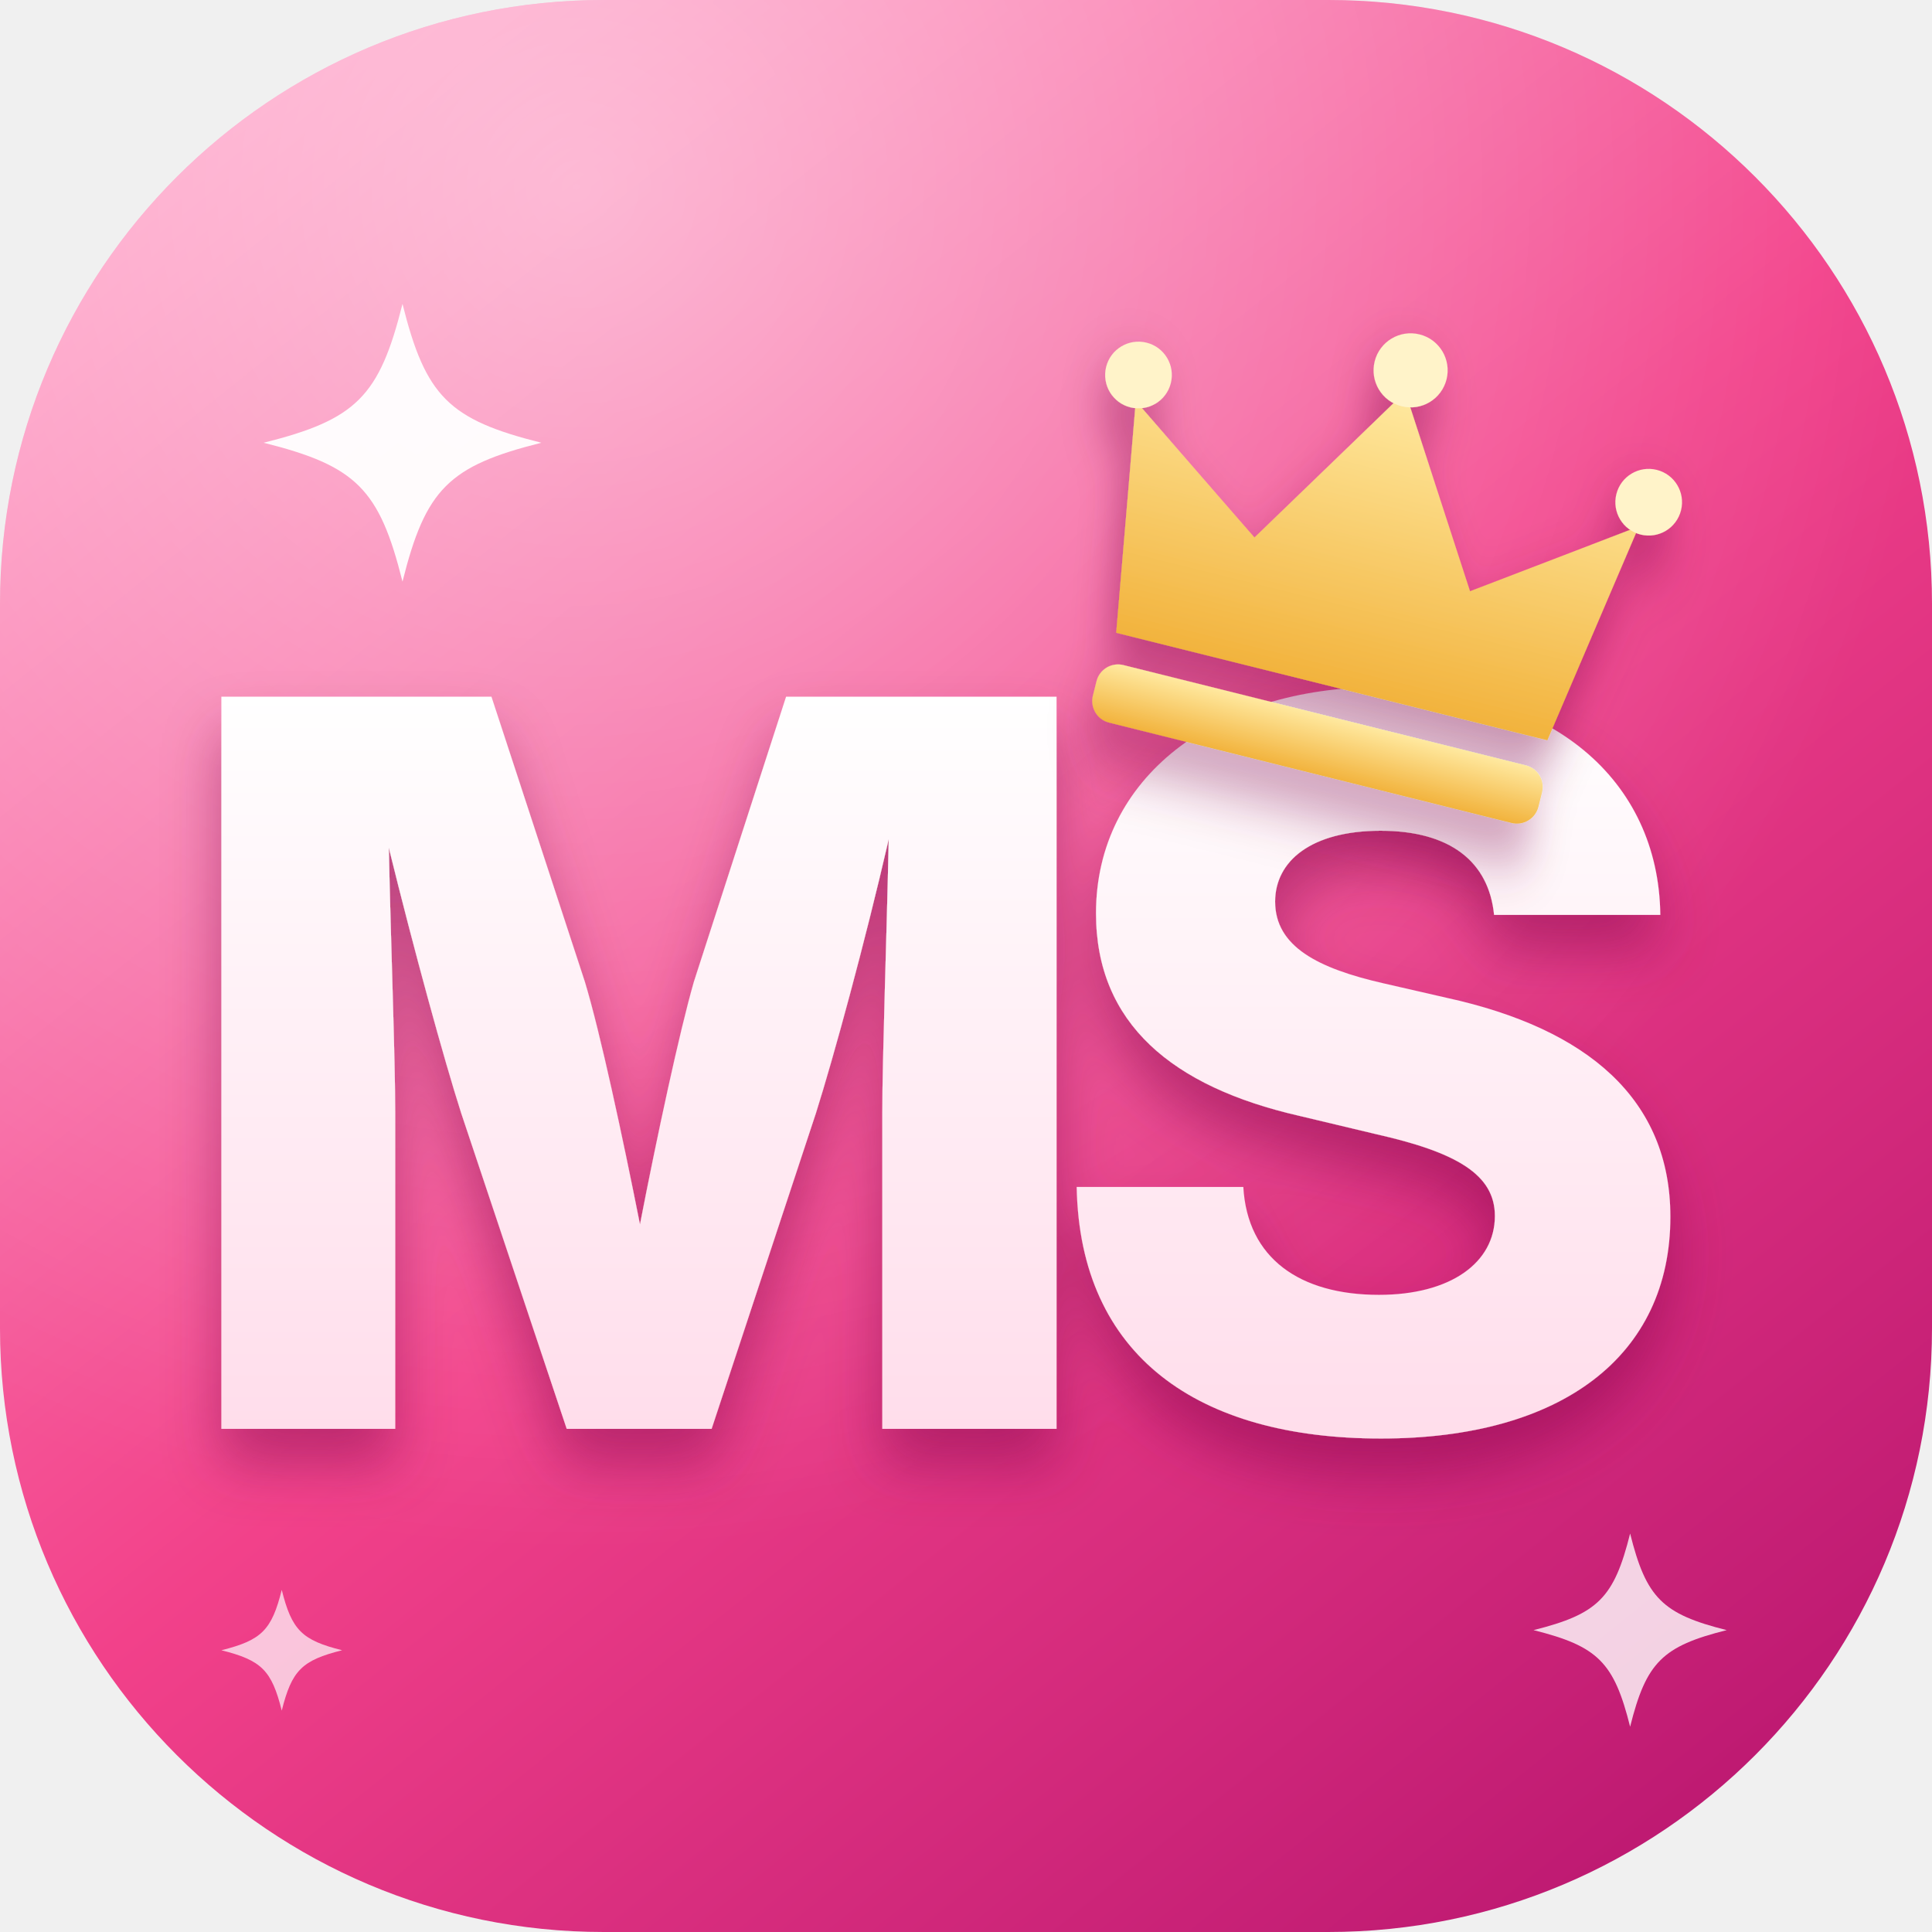
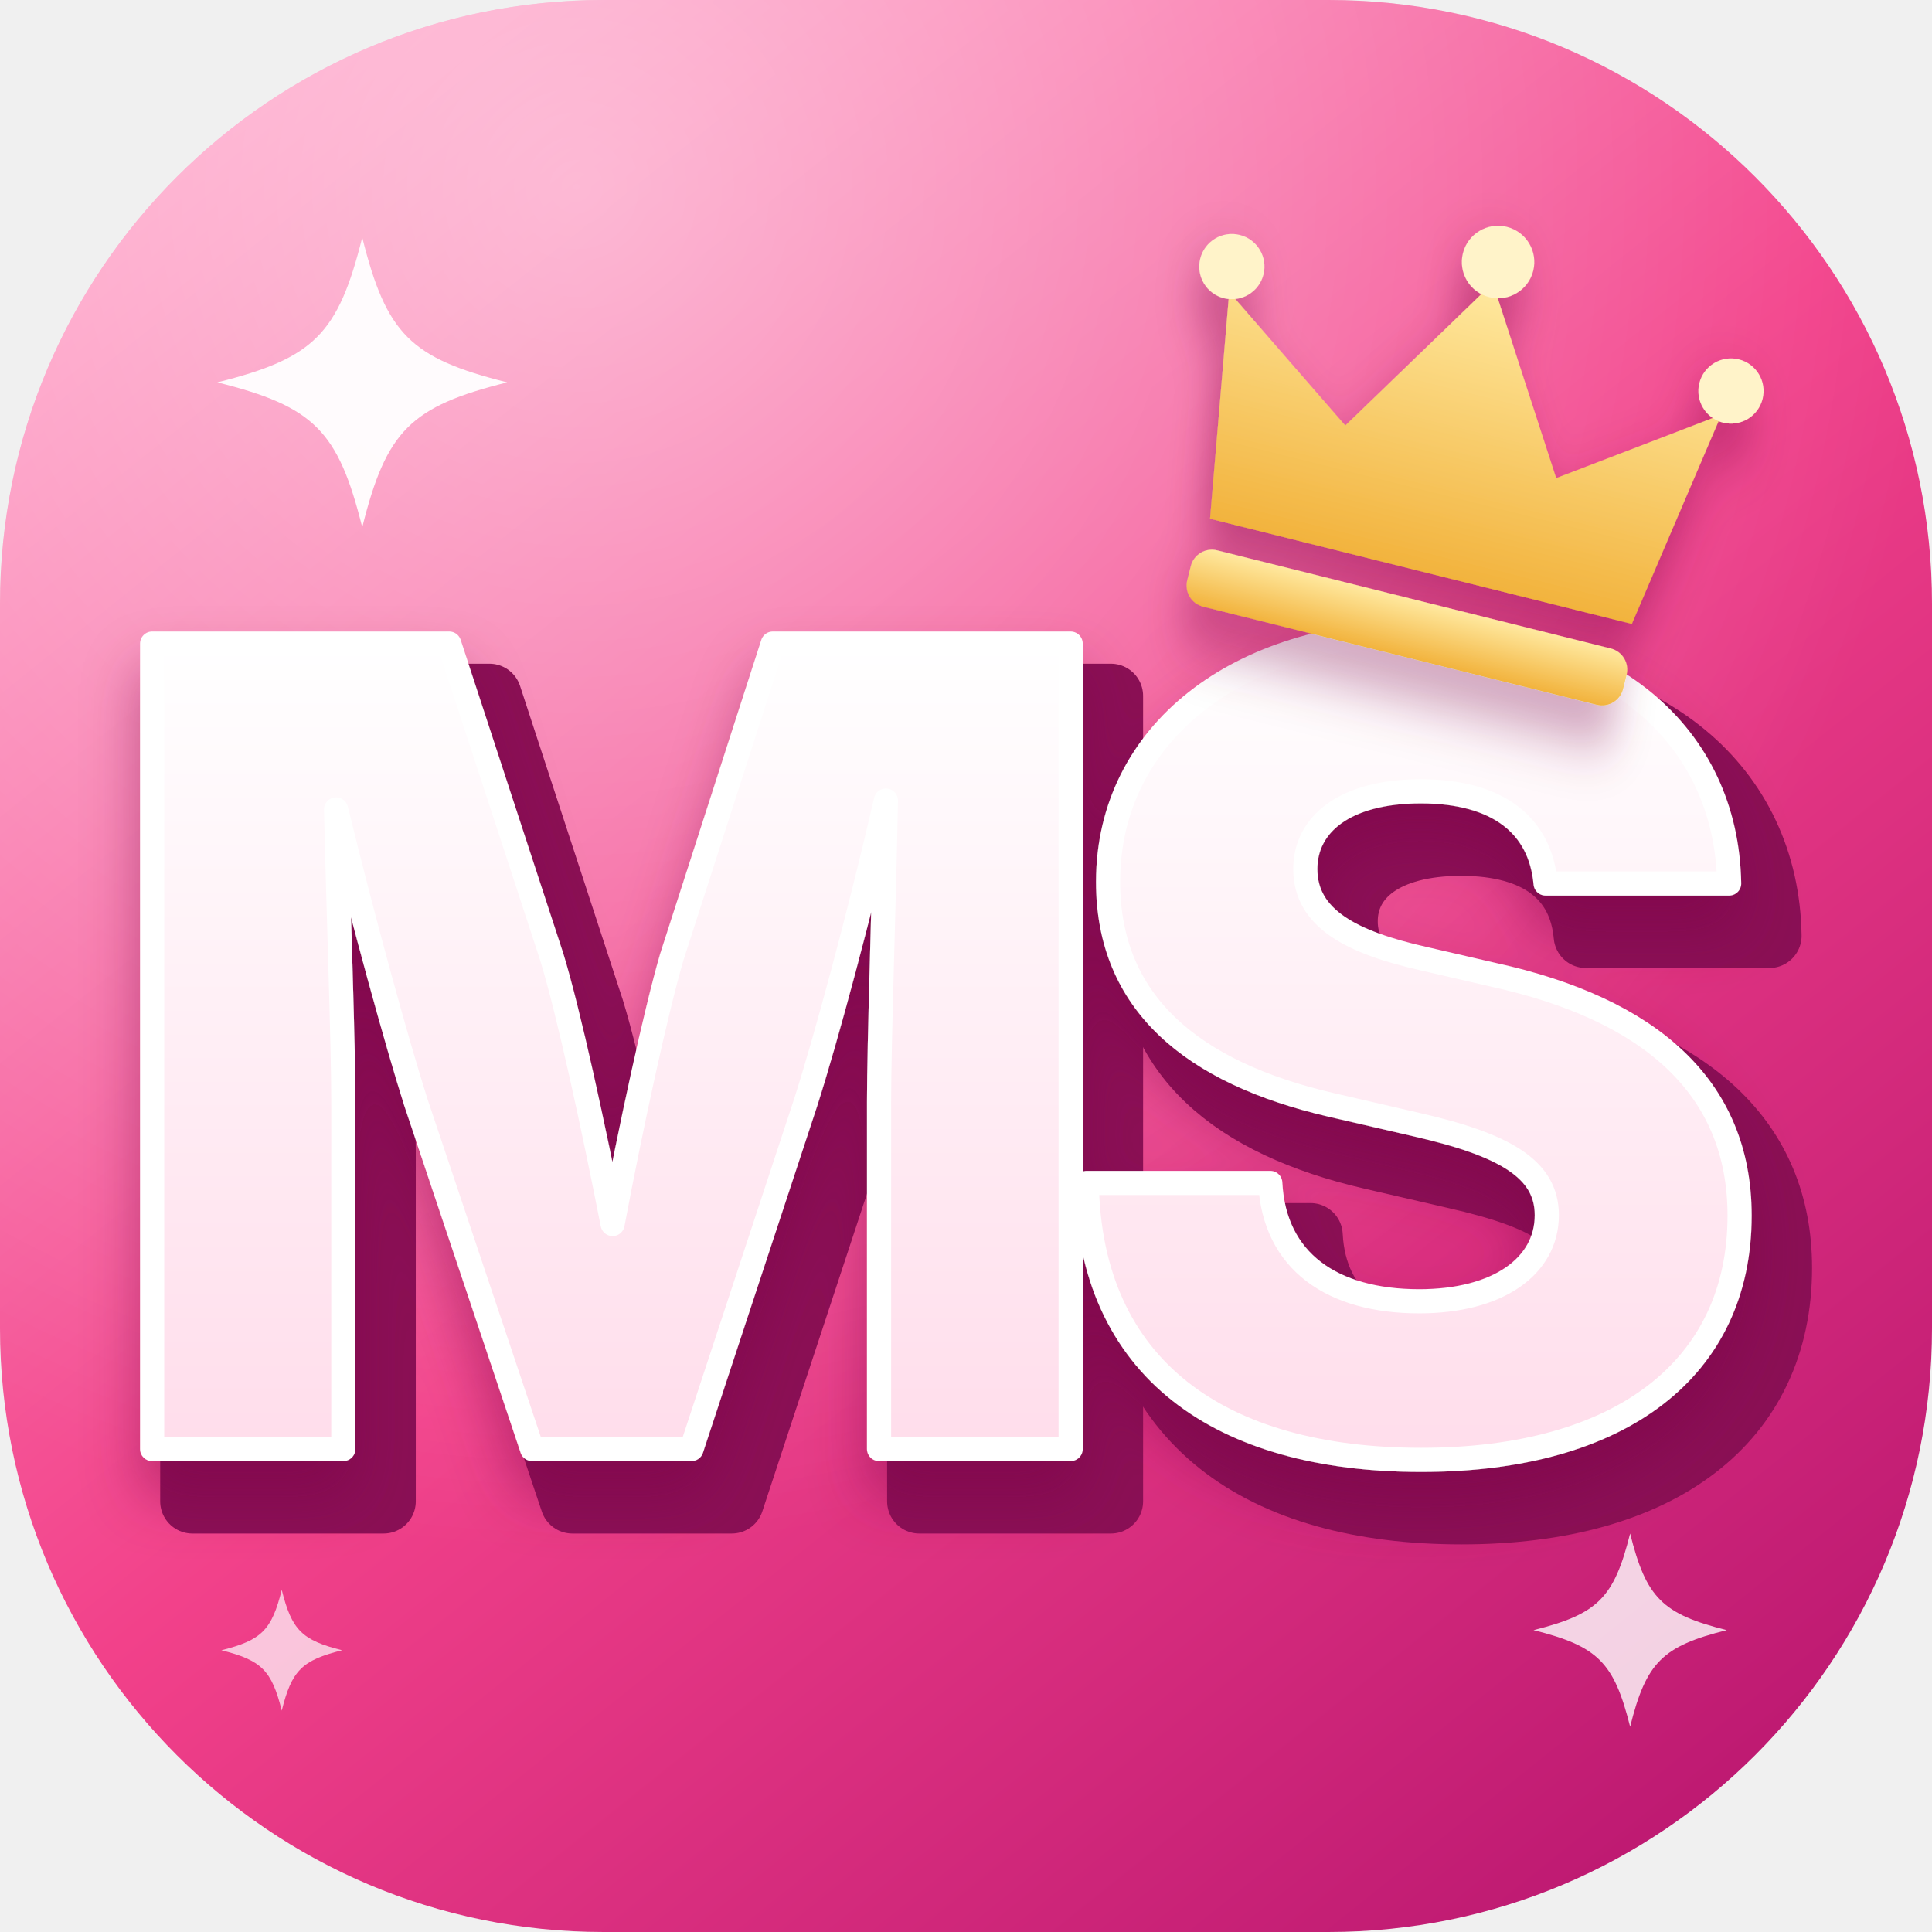
<svg xmlns="http://www.w3.org/2000/svg" viewBox="0 0 48 48" width="512" height="512">
  <defs>
    <linearGradient id="bx" x1=".1" y1="0" x2=".9" y2="1">
      <stop offset="0" stop-color="#FF9CC4" />
      <stop offset=".5" stop-color="#F2418A" />
      <stop offset="1" stop-color="#B8156F" />
    </linearGradient>
    <linearGradient id="wx" x1="0" y1="0" x2="0" y2="1">
      <stop offset="0" stop-color="#fff" />
      <stop offset="1" stop-color="#FFDDEB" />
    </linearGradient>
    <linearGradient id="gx" x1="0" y1="0" x2="0" y2="1">
      <stop offset="0" stop-color="#FFE9A0" />
      <stop offset="1" stop-color="#F2B33D" />
    </linearGradient>
    <radialGradient id="hx" cx=".3" cy=".1" r=".7">
      <stop offset="0" stop-color="#fff" stop-opacity=".45" />
      <stop offset="1" stop-color="#fff" stop-opacity="0" />
    </radialGradient>
    <filter id="sx" x="-20%" y="-20%" width="140%" height="150%">
      <feDropShadow dx="0" dy=".9" stdDeviation=".7" flood-color="#7A0B45" flood-opacity=".45" />
    </filter>
  </defs>
  <rect width="48" height="48" rx="15" fill="url(#bx)" />
  <rect width="48" height="48" rx="15" fill="url(#hx)" />
+   <g transform="translate(1 1.3)">
+     <path fill="#8A0F55" stroke="#8A0F55" stroke-width="1.6" stroke-linejoin="round" d="M3.78 36H8.53V27.38C8.53 25.89 8.41 22.75 8.35 20.11C9.04 22.93 9.86 25.9 10.33 27.38L13.22 36H17.18L20.02 27.38C20.51 25.85 21.35 22.75 22.01 19.89C21.96 22.59 21.84 25.86 21.84 27.38V36H26.6V15.99H19.2L16.69 23.78C16.29 25.15 15.67 28.02 15.22 30.41C14.75 28.02 14.13 25.15 13.71 23.78L11.16 15.99H3.78Z" />
+     <path fill="#8A0F55" stroke="#8A0F55" stroke-width="1.6" stroke-linejoin="round" d="M35.31 36.27C40.27 36.27 43.22 34 43.22 30.2C43.22 27 40.98 25.07 37.11 24.22L35.38 23.82C33.6 23.42 32.43 22.83 32.43 21.59C32.43 20.48 33.41 19.66 35.3 19.66C37.21 19.66 38.27 20.5 38.4 21.95H42.96C42.9 18.25 39.95 15.72 35.31 15.72C30.78 15.72 27.53 18.21 27.53 21.91C27.53 24.92 29.62 26.65 33.07 27.45L35.19 27.94C37.38 28.44 38.43 29.04 38.43 30.19C38.43 31.46 37.22 32.33 35.26 32.33C33.1 32.33 31.66 31.34 31.56 29.39H27C27.08 34.01 30.31 36.27 35.31 36.27Z" />
+   </g>
  <g filter="url(#sx)">
-     <path fill="url(#wx)" d="M5.5 35.5H9.82V27.66C9.82 26.31 9.71 23.45 9.66 21.06C10.29 23.62 11.03 26.32 11.46 27.66L14.08 35.5H17.68L20.27 27.66C20.71 26.27 21.48 23.45 22.08 20.85C22.03 23.31 21.92 26.28 21.92 27.66V35.5H26.25V17.31H19.53L17.24 24.39C16.88 25.64 16.32 28.25 15.9 30.42C15.47 28.25 14.91 25.64 14.53 24.39L12.21 17.31H5.5Z" />
-     <path fill="url(#wx)" d="M34.31 35.74C38.81 35.74 41.5 33.68 41.5 30.23C41.5 27.32 39.46 25.56 35.94 24.79L34.37 24.43C32.75 24.06 31.68 23.52 31.68 22.4C31.68 21.39 32.58 20.64 34.3 20.64C36.03 20.64 36.99 21.41 37.12 22.73H41.25C41.21 19.36 38.52 17.07 34.31 17.07C30.18 17.07 27.23 19.33 27.23 22.69C27.23 25.43 29.13 27 32.27 27.72L34.2 28.18C36.19 28.63 37.14 29.18 37.14 30.21C37.14 31.37 36.04 32.17 34.26 32.17C32.29 32.17 30.99 31.26 30.89 29.49H26.75C26.83 33.69 29.76 35.74 34.31 35.74Z" />
+     <path fill="url(#wx)" stroke="#fff" stroke-width=".6" stroke-linejoin="round" d="M3.78 36H8.53V27.38C8.53 25.89 8.41 22.75 8.35 20.11C9.04 22.93 9.86 25.9 10.33 27.38L13.22 36H17.18L20.02 27.38C20.51 25.85 21.35 22.75 22.01 19.89C21.96 22.59 21.84 25.86 21.84 27.38V36H26.6V15.99H19.2L16.69 23.78C16.29 25.15 15.67 28.02 15.22 30.41C14.75 28.02 14.13 25.15 13.71 23.78L11.16 15.99H3.78Z" />
+     <path fill="url(#wx)" stroke="#fff" stroke-width=".6" stroke-linejoin="round" d="M35.31 36.27C40.27 36.27 43.22 34 43.22 30.2C43.22 27 40.98 25.07 37.11 24.22L35.38 23.82C33.6 23.42 32.43 22.83 32.43 21.59C32.43 20.48 33.41 19.66 35.3 19.66C37.21 19.66 38.27 20.5 38.4 21.95H42.96C42.9 18.25 39.95 15.72 35.31 15.72C30.78 15.72 27.53 18.21 27.53 21.91C27.53 24.92 29.62 26.65 33.07 27.45L35.19 27.94C37.38 28.44 38.43 29.04 38.43 30.19C38.43 31.46 37.22 32.33 35.26 32.33C33.1 32.33 31.66 31.34 31.56 29.39H27C27.08 34.01 30.31 36.27 35.31 36.27Z" />
  </g>
-   <g transform="translate(33.8 14.2) rotate(14) scale(.92)" filter="url(#sx)">
+   <g transform="translate(36 11.4) rotate(14) scale(.9)" filter="url(#sx)">
    <path fill="url(#gx)" d="M-6 3.2 L-7 -3 L-3 -.2 L0 -5 L3 -.2 L7 -3 L6 3.2 Z" />
    <rect x="-6.2" y="4" width="12.4" height="1.6" rx=".6" fill="url(#gx)" />
    <circle cx="0" cy="-5.6" r="1" fill="#FFF3C9" />
    <circle cx="-7.1" cy="-3.7" r=".9" fill="#FFF3C9" />
    <circle cx="7.1" cy="-3.7" r=".9" fill="#FFF3C9" />
  </g>
-   <path transform="translate(10 11) scale(1.15)" fill="#fff" opacity="0.95" d="M0 -3 C.5 -1 1 -.5 3 0 C1 .5 .5 1 0 3 C-.5 1 -1 .5 -3 0 C-1 -.5 -.5 -1 0 -3Z" />
+   <path transform="translate(9 9.5) scale(1.2)" fill="#fff" opacity="0.95" d="M0 -3 C.5 -1 1 -.5 3 0 C1 .5 .5 1 0 3 C-.5 1 -1 .5 -3 0 C-1 -.5 -.5 -1 0 -3Z" />
  <path transform="translate(40.5 40.5) scale(0.8)" fill="#fff" opacity="0.8" d="M0 -3 C.5 -1 1 -.5 3 0 C1 .5 .5 1 0 3 C-.5 1 -1 .5 -3 0 C-1 -.5 -.5 -1 0 -3Z" />
  <path transform="translate(7 41) scale(0.5)" fill="#fff" opacity="0.7" d="M0 -3 C.5 -1 1 -.5 3 0 C1 .5 .5 1 0 3 C-.5 1 -1 .5 -3 0 C-1 -.5 -.5 -1 0 -3Z" />
</svg>
